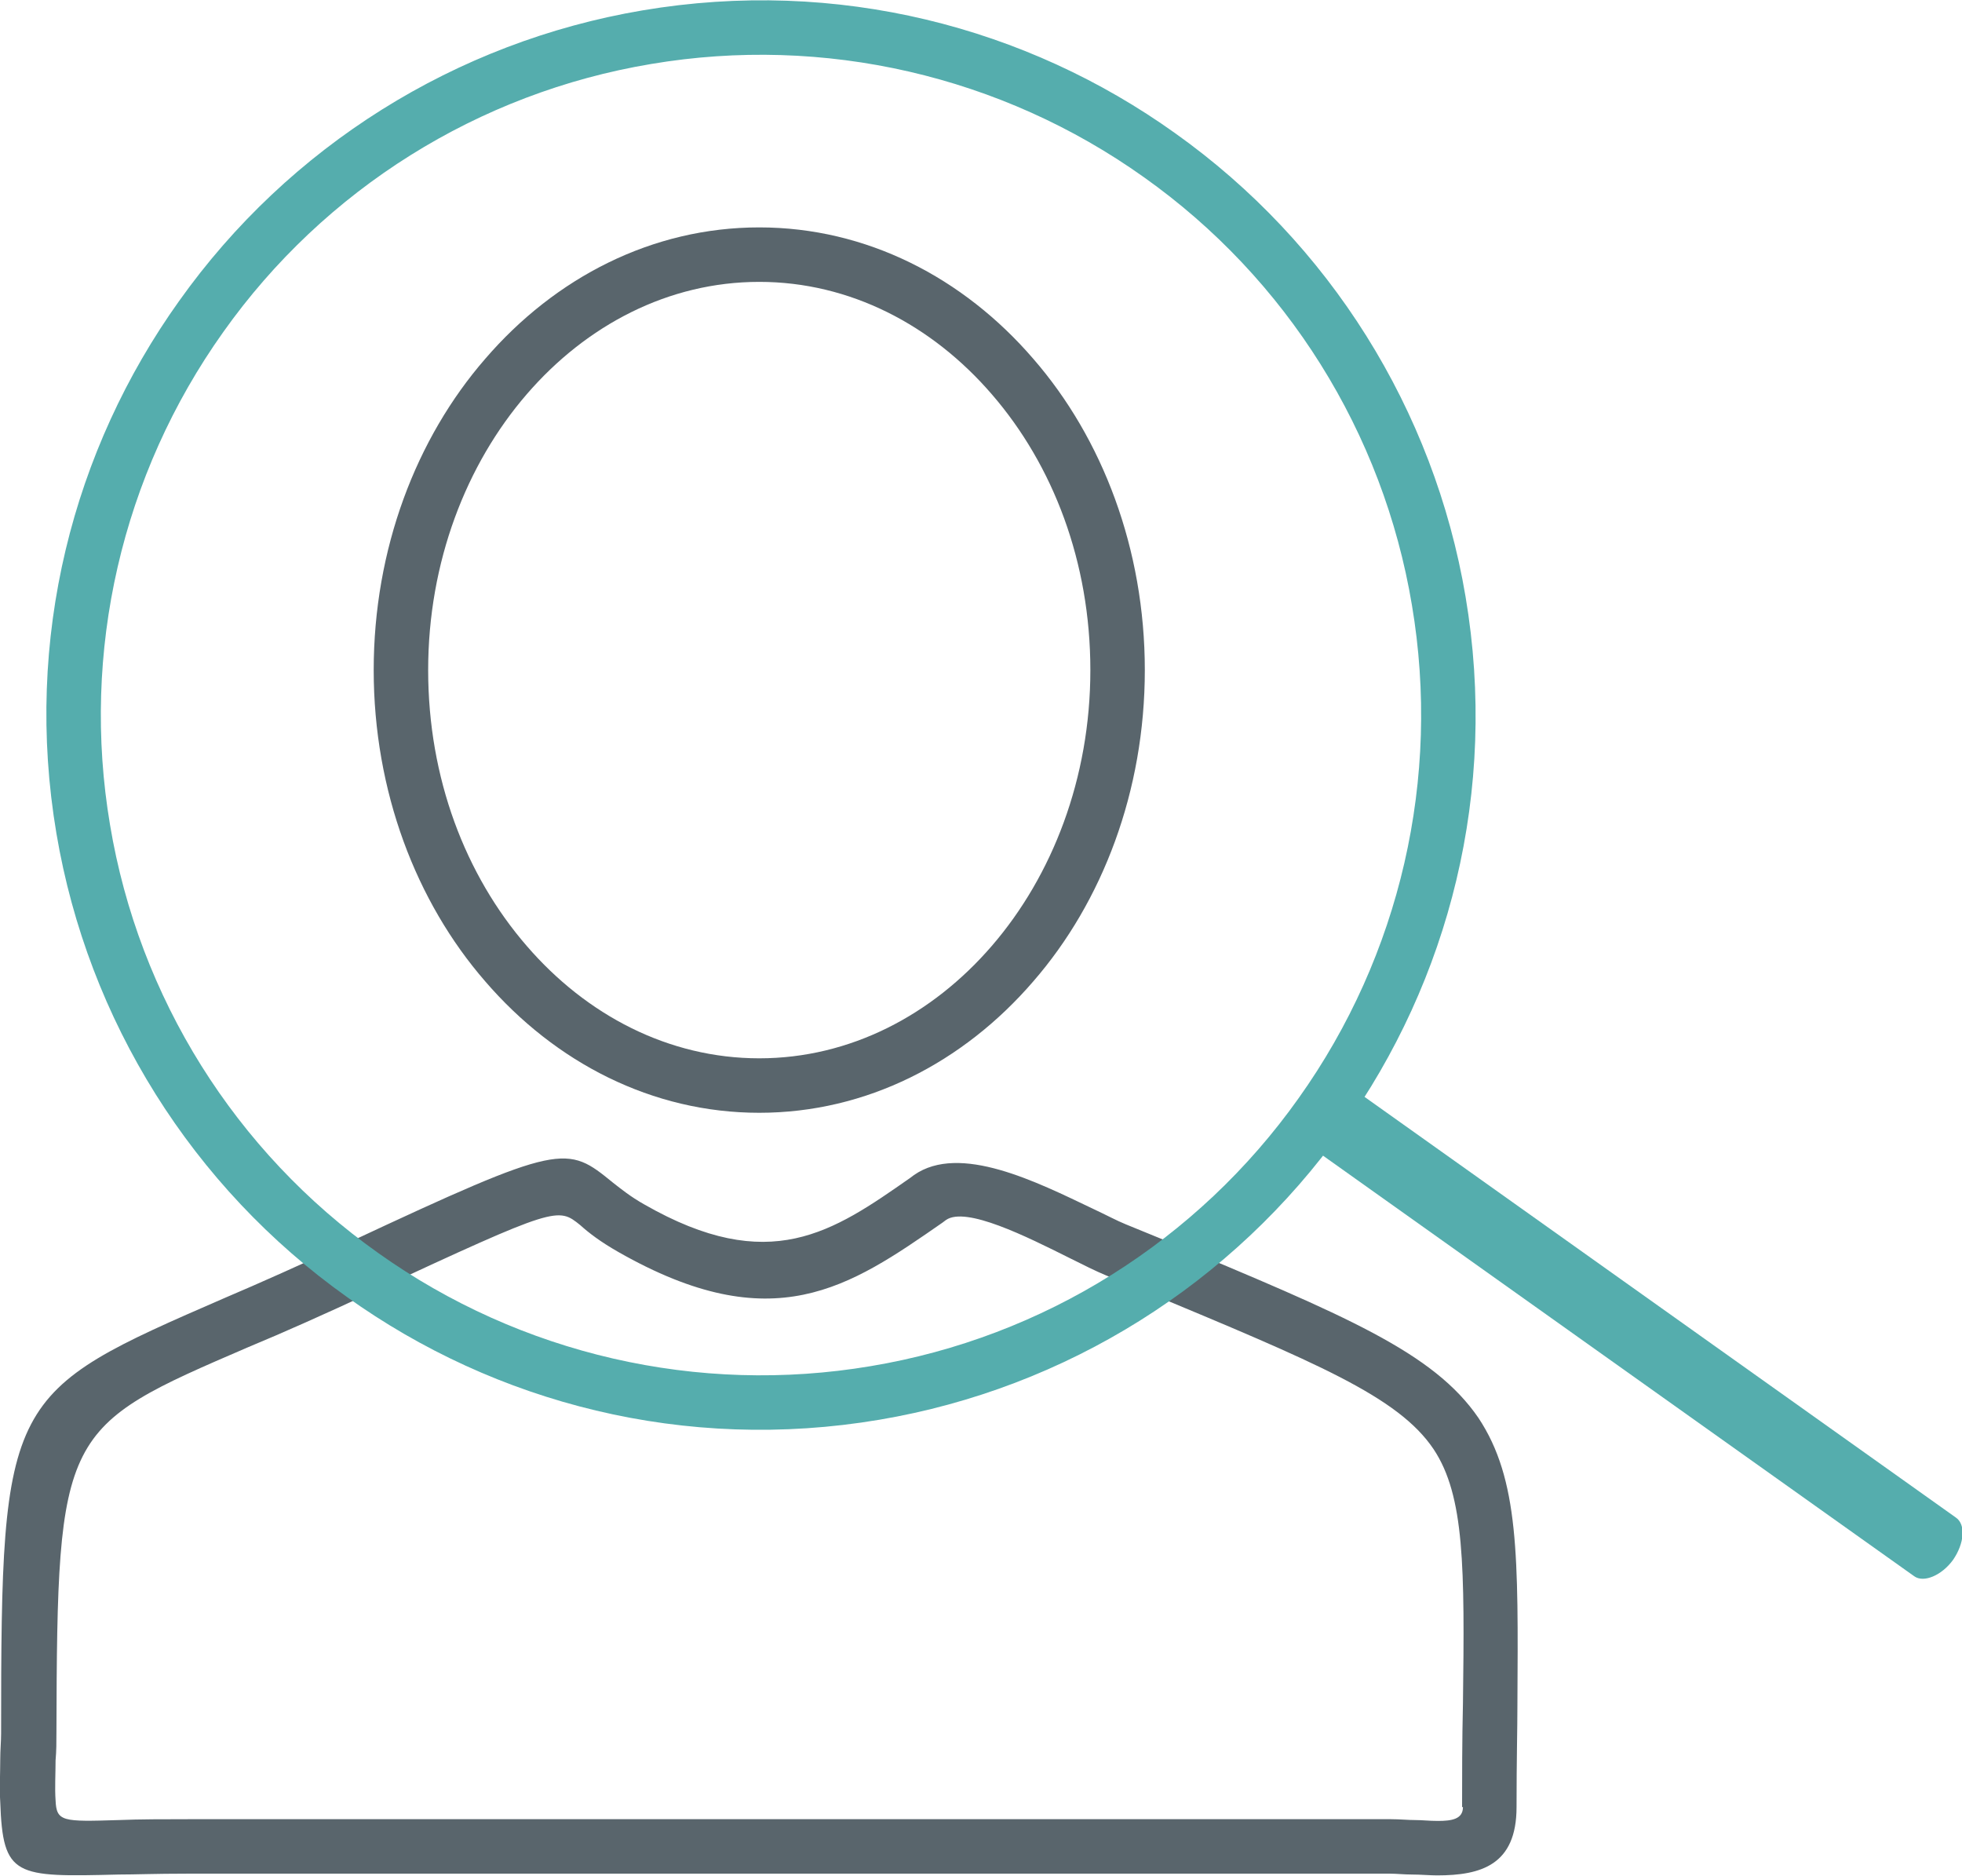
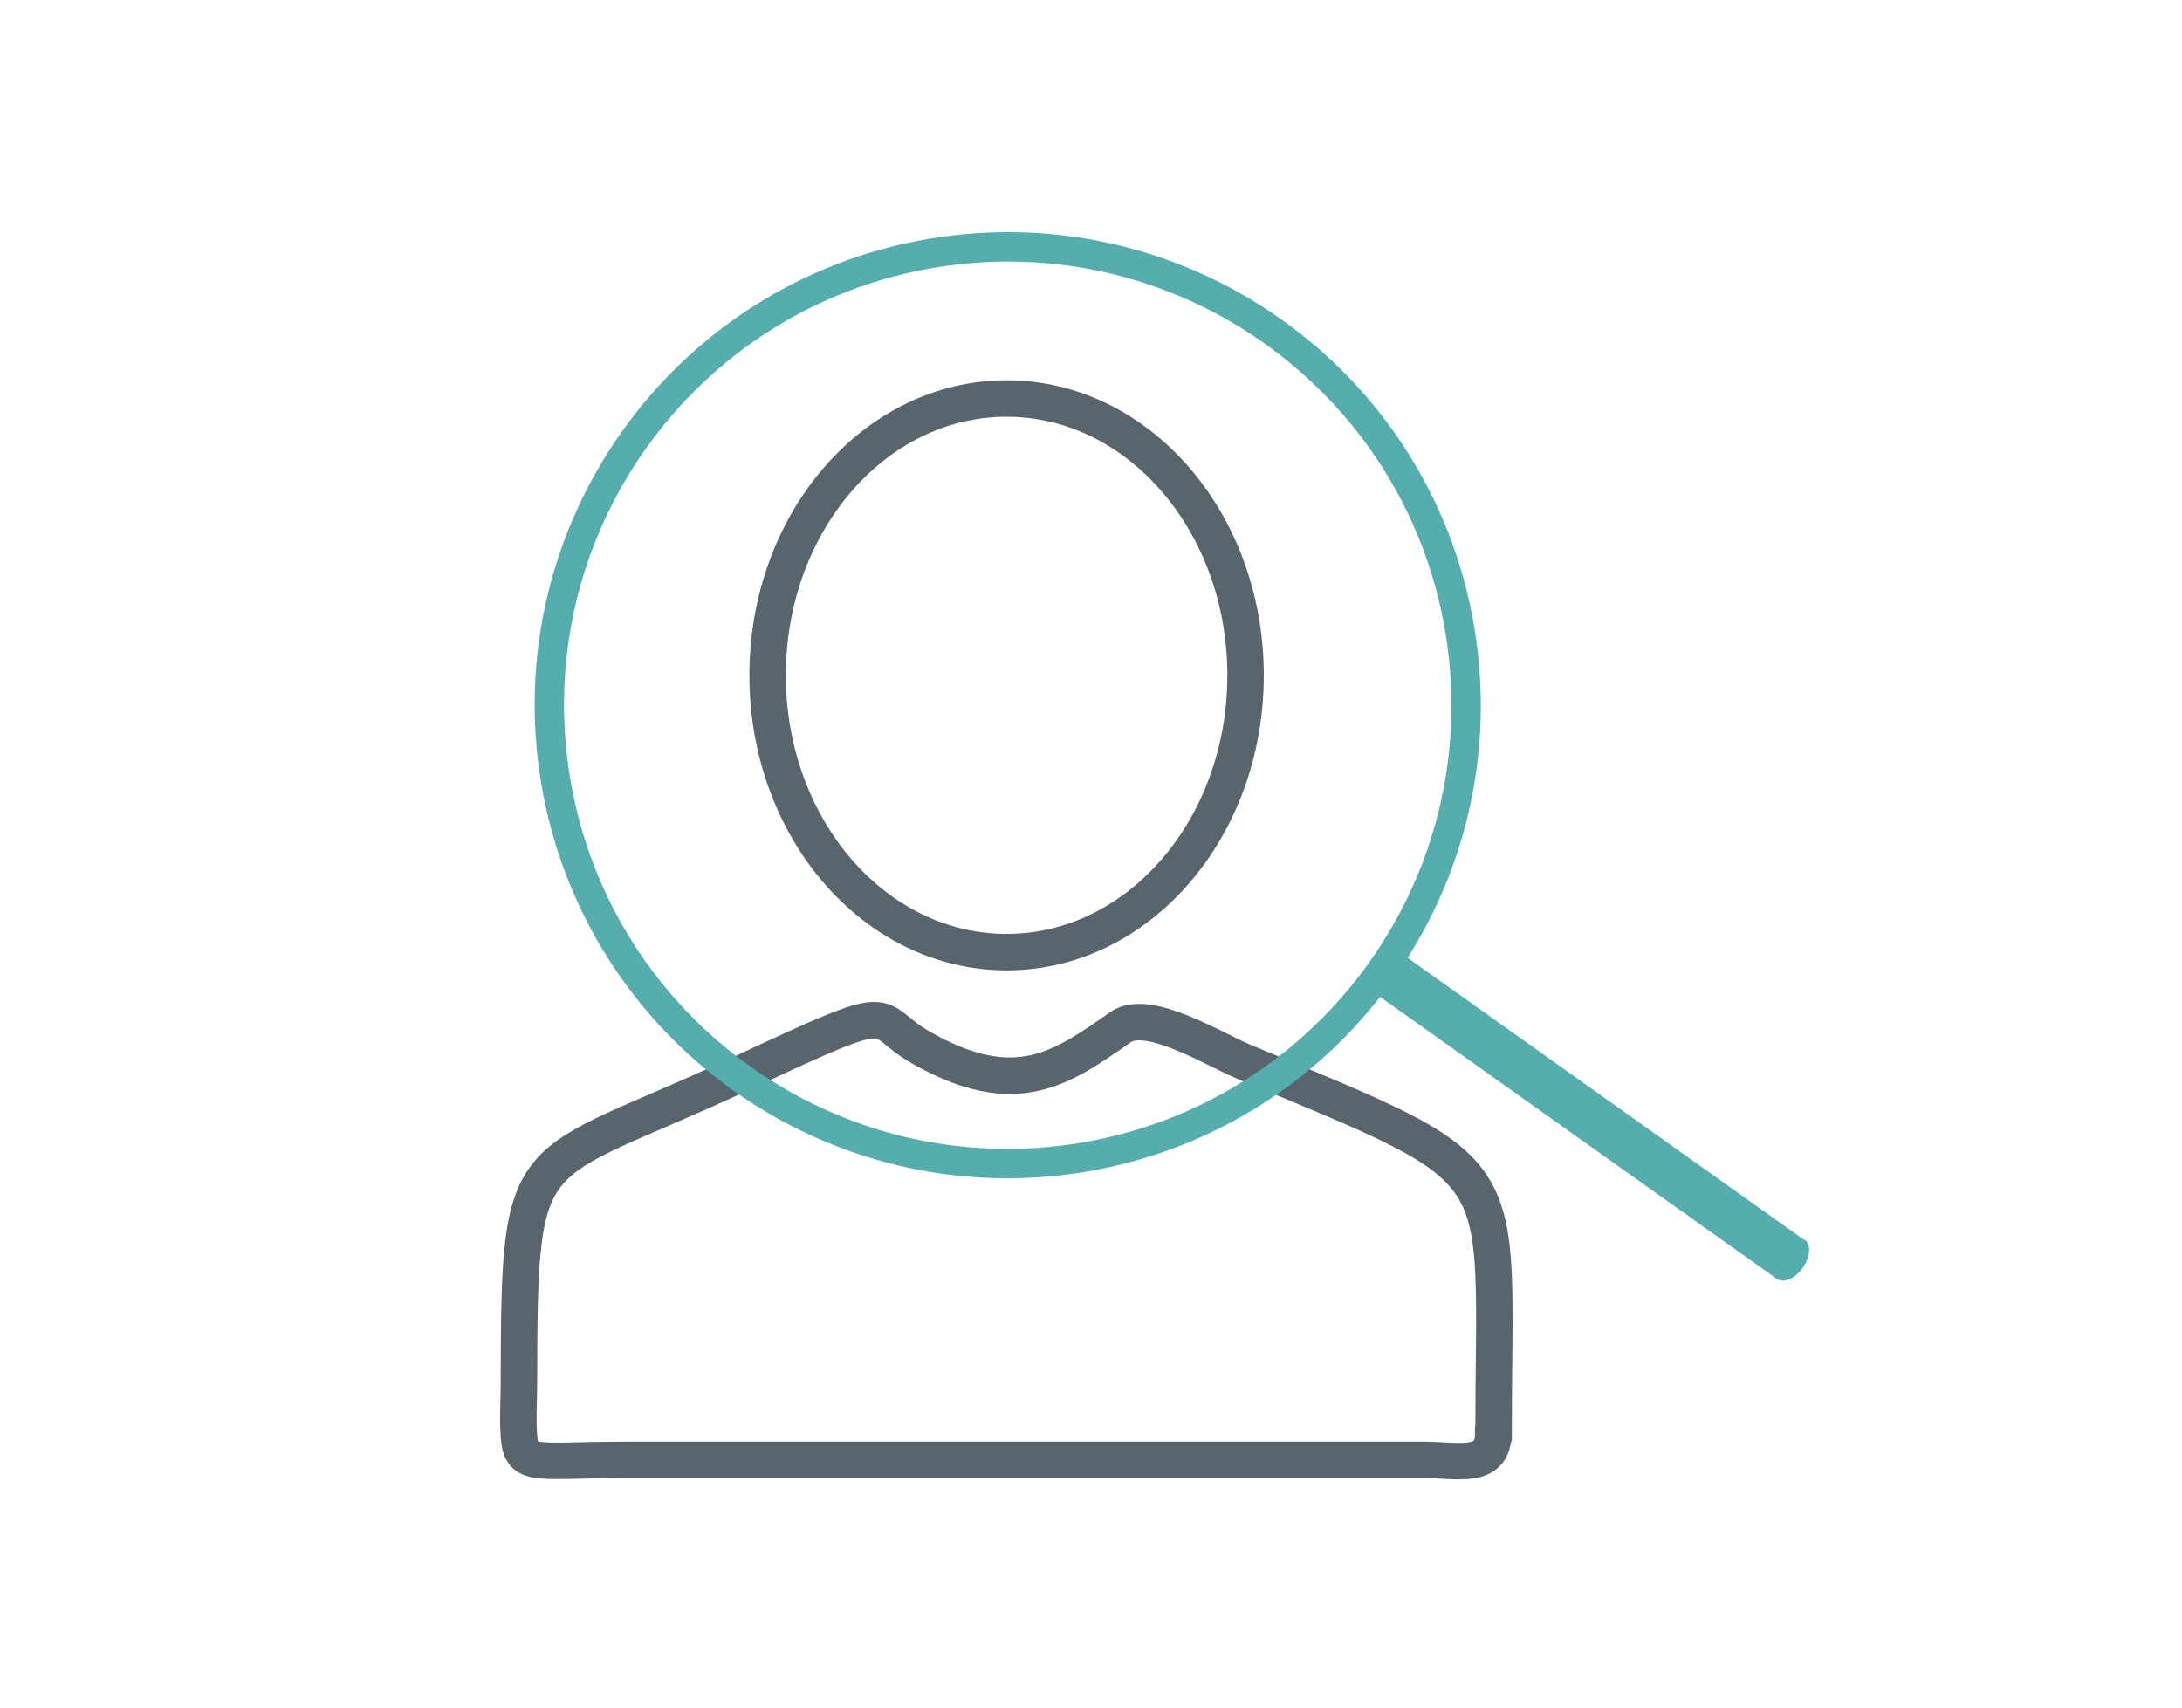
- <svg xmlns="http://www.w3.org/2000/svg" width="136.117" height="130.086" viewBox="0 0 22.69 21.69" shape-rendering="geometricPrecision" text-rendering="geometricPrecision" image-rendering="optimizeQuality" fill-rule="evenodd" clip-rule="evenodd">
-   <path d="M16.91 20.9c0-.32 0-.78.01-1.2.02-1.57.02-2.4-.34-2.94-.41-.61-1.36-1-3.35-1.83l-.44-.18c-.12-.05-.26-.12-.42-.2-.5-.25-1.2-.6-1.43-.44l-.04.03c-1.08.75-1.96 1.36-3.75.34-.21-.12-.34-.22-.44-.31-.26-.21-.27-.22-2.4.77-.56.26-1.03.47-1.44.64-2.16.93-2.21.95-2.22 4.46 0 .11 0 .21-.01.32 0 .16-.01.32 0 .46.01.25.08.25.73.23.24-.01.54-.01.8-.01h13.92c.1 0 .19.01.28.01.08 0 .16.01.26.01.16 0 .29-.02.29-.16zm.64-1.19c0 .3-.01.63-.01 1.19 0 .67-.41.79-.92.79-.08 0-.19-.01-.29-.01-.09 0-.18-.01-.25-.01H2.16c-.37 0-.6.01-.79.01-1.2.03-1.34.03-1.37-.84-.01-.15 0-.32 0-.49 0-.11.01-.21.01-.3 0-3.92.06-3.94 2.59-5.04.4-.17.87-.38 1.43-.64 2.48-1.16 2.52-1.13 3.06-.69.09.07.2.16.36.25 1.45.83 2.18.32 3.08-.31l.04-.03c.53-.37 1.42.08 2.07.39.15.07.28.14.38.18l.44.18c2.11.88 3.12 1.3 3.64 2.06.47.71.46 1.6.45 3.3zM8.78 2.63c1.24 0 2.36.58 3.17 1.52.8.92 1.29 2.2 1.29 3.6s-.49 2.68-1.29 3.6c-.81.94-1.93 1.52-3.17 1.52s-2.36-.58-3.17-1.52c-.8-.92-1.29-2.2-1.29-3.6s.49-2.68 1.29-3.6c.81-.94 1.93-1.52 3.17-1.52zm2.69 1.93c-.69-.8-1.64-1.3-2.69-1.3s-2 .5-2.69 1.3c-.7.81-1.14 1.94-1.14 3.19s.43 2.37 1.14 3.19c.69.8 1.64 1.3 2.69 1.3s2-.5 2.69-1.3c.7-.81 1.14-1.94 1.14-3.19s-.43-2.37-1.14-3.19z" fill="#59656c" fill-rule="nonzero" />
-   <path d="M7.43.12c2.25-.38 4.44.19 6.16 1.42a8.266 8.266 0 013.36 5.36c.38 2.25-.19 4.44-1.42 6.16a8.266 8.266 0 01-5.36 3.36c-2.25.38-4.44-.19-6.16-1.42A8.266 8.266 0 01.65 9.64C.27 7.39.84 5.2 2.07 3.48A8.266 8.266 0 017.43.12zm5.8 1.93A7.635 7.635 0 007.53.74a7.6 7.6 0 00-4.95 3.1 7.635 7.635 0 00-1.31 5.7 7.6 7.6 0 003.1 4.95 7.635 7.635 0 005.7 1.31 7.6 7.6 0 004.95-3.1A7.635 7.635 0 0016.33 7a7.6 7.6 0 00-3.1-4.95z" fill="#55adad" fill-rule="nonzero" />
-   <path d="M22.62 17.55l-7.1-5.05c-.16.23-.32.45-.48.68l7.1 5.05c.11.08.32-.01.45-.19.13-.19.15-.41.03-.49z" fill="#55adad" />
+ <svg xmlns="http://www.w3.org/2000/svg" width="227.011" height="47mm" viewBox="0 0 62.82 49.15" shape-rendering="geometricPrecision" text-rendering="geometricPrecision" image-rendering="optimizeQuality" fill-rule="evenodd" clip-rule="evenodd">
+   <defs>
+     <style>.str0{stroke:#59656c;stroke-width:1.05;stroke-miterlimit:22.926}.fil0{fill:none}</style>
+   </defs>
+   <g id="Слой_x0020_1">
+     <g id="_1633526320">
+       <path class="fil0 str0" d="M43 41.27c0-7.98.8-7.38-7.18-10.7-.85-.35-2.77-1.56-3.56-1-1.68 1.17-3.01 2.15-5.74.59-1.54-.88-.43-1.48-5.2.75-6.24 2.91-6.37 1.72-6.38 8.94 0 .41-.03.9-.01 1.3.04 1.15.29.88 3.06.88h23.1c.87.01 1.9.27 1.9-.75z" />
+       <ellipse class="fil0 str0" cx="28.98" cy="19.44" rx="6.88" ry="7.97" />
+       <circle class="fil0" transform="rotate(-9.574 135.712 -163.073) scale(.80557)" r="16.38" stroke="#55adad" stroke-width="1.05" stroke-miterlimit="22.926" />
+       <path d="M51.95 35.7l-11.78-8.38c-.26.38-.53.76-.8 1.12l11.79 8.38c.19.13.52-.01.74-.32.22-.31.25-.67.06-.81z" fill="#55adad" />
+     </g>
+     <path class="fil0" d="M0 0h62.82v49.15H0z" />
+   </g>
</svg>
